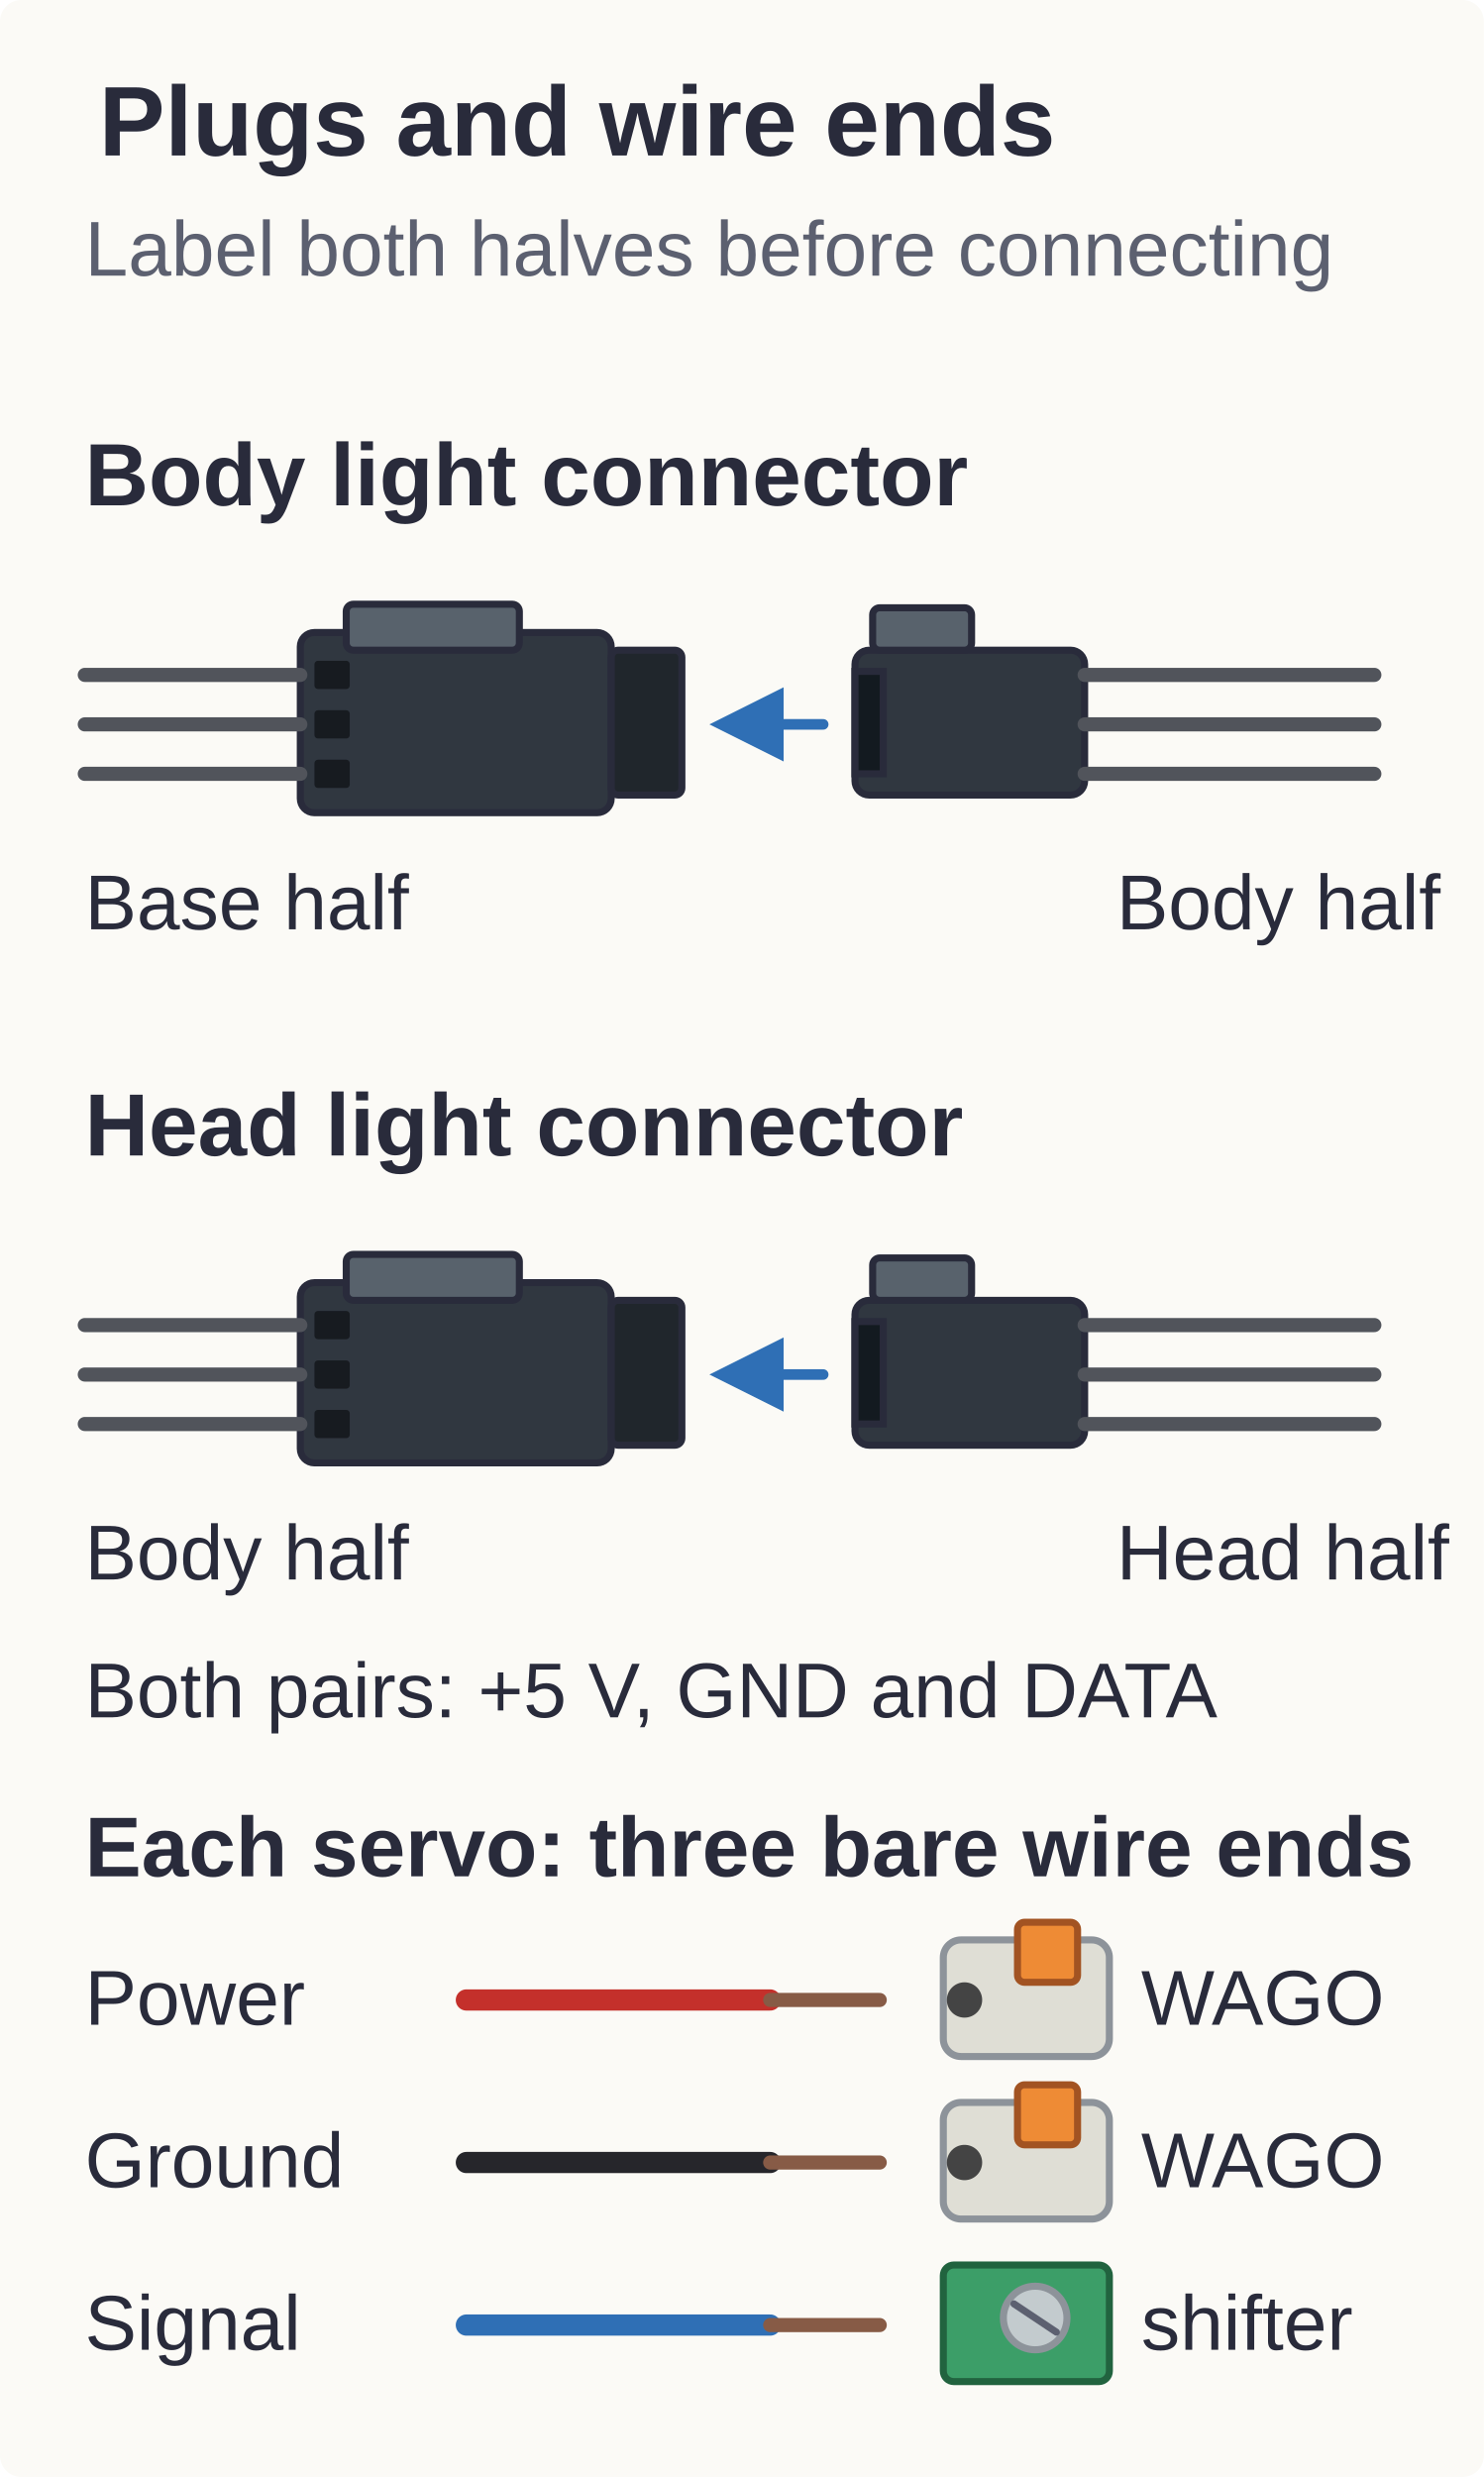
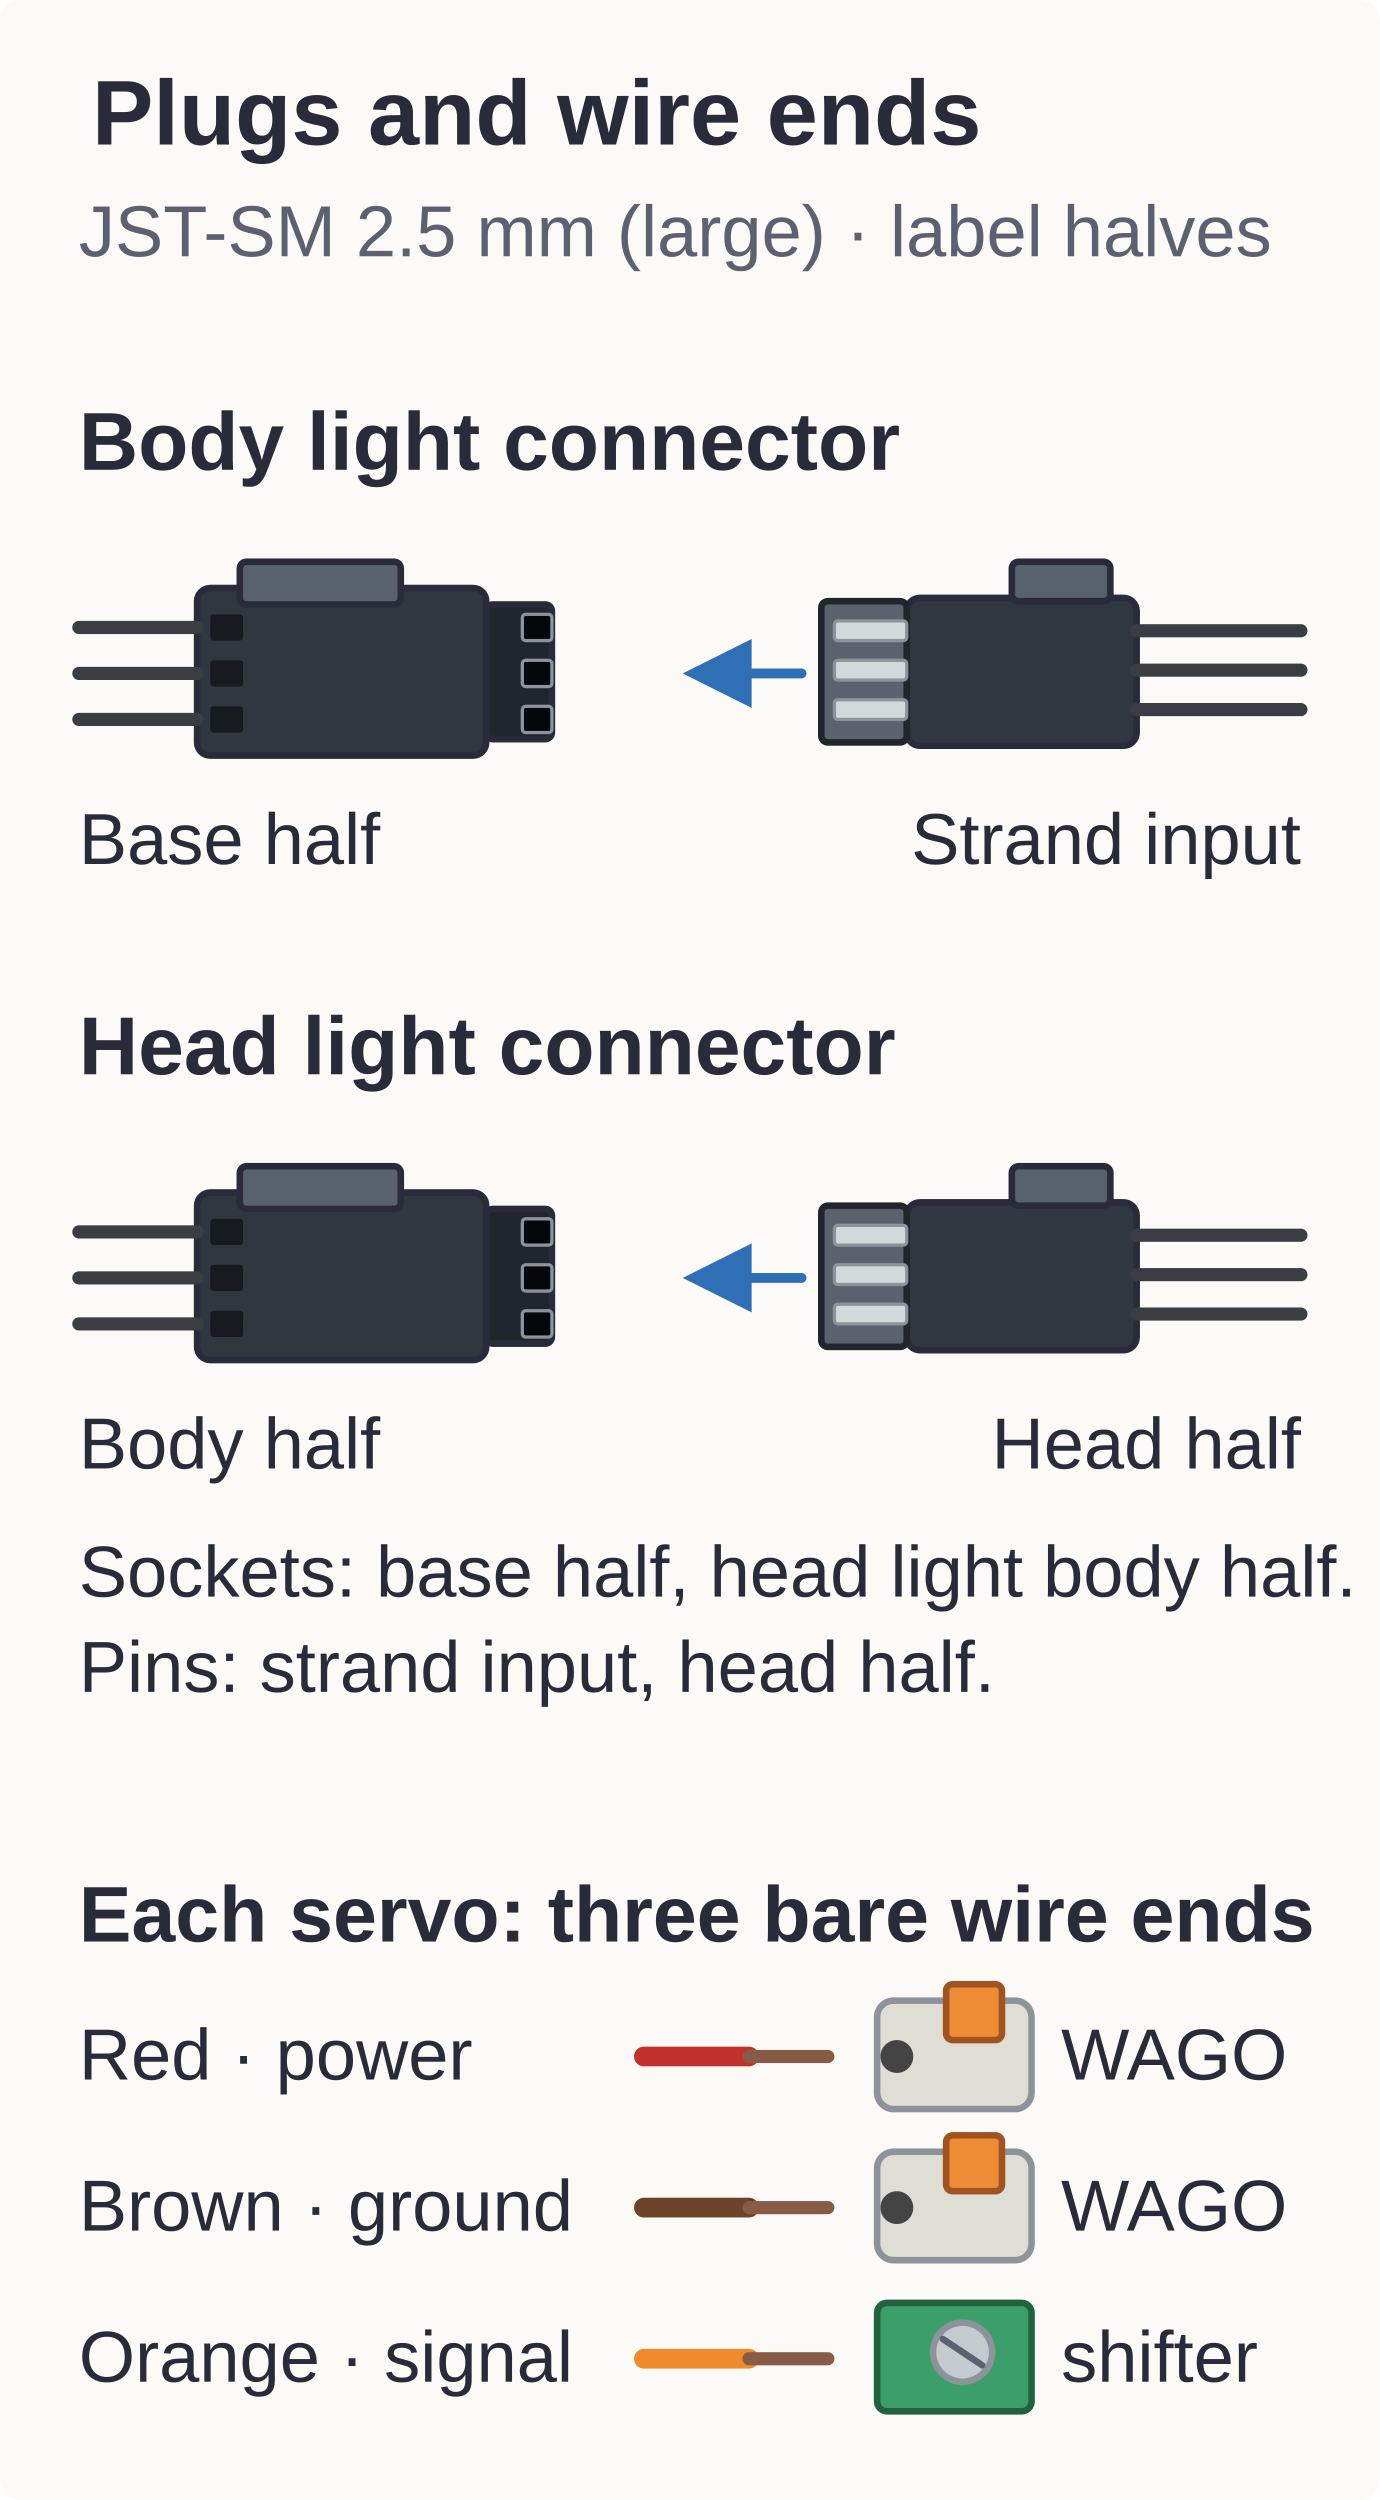
- <svg xmlns="http://www.w3.org/2000/svg" viewBox="0 0 420 701" width="420" height="701" role="img">
+ <svg xmlns="http://www.w3.org/2000/svg" viewBox="0 0 420 761" width="420" height="761" role="img">
  <defs>
    <marker id="arrow" viewBox="0 0 10 10" refX="8" refY="5" markerWidth="7" markerHeight="7" orient="auto-start-reverse">
      <path d="M0 0 L10 5 L0 10z" fill="#2f6fb5" />
    </marker>
  </defs>
-   <rect x="0" y="0" width="420" height="701" rx="6" fill="#fbfaf6" stroke="none" stroke-width="2" />
+   <rect x="0" y="0" width="420" height="761" rx="6" fill="#fbfaf6" stroke="none" stroke-width="2" />
  <text x="28" y="44" font-family="Arial,Helvetica,sans-serif" font-size="28" fill="#292b3b" font-weight="700" text-anchor="start">Plugs and wire ends</text>
-   <text x="24" y="78" font-family="Arial,Helvetica,sans-serif" font-size="22" fill="#5c6070" font-weight="400" text-anchor="start">Label both halves before connecting</text>
+   <text x="24" y="78" font-family="Arial,Helvetica,sans-serif" font-size="22" fill="#5c6070" font-weight="400" text-anchor="start">JST-SM 2.5 mm (large) · label halves</text>
  <text x="24" y="143" font-family="Arial,Helvetica,sans-serif" font-size="25" fill="#292b3b" font-weight="700" text-anchor="start">Body light connector</text>
-   <rect x="85" y="179" width="88" height="51" rx="4" fill="#303740" stroke="#292b3b" stroke-width="2" />
-   <rect x="98" y="171" width="49" height="13" rx="2" fill="#58626c" stroke="#292b3b" stroke-width="2" />
-   <rect x="173" y="184" width="20" height="41" rx="2" fill="#20262c" stroke="#292b3b" stroke-width="2" />
-   <rect x="89" y="187" width="10" height="8" rx="1" fill="#171b20" stroke="none" stroke-width="2" />
-   <rect x="89" y="201" width="10" height="8" rx="1" fill="#171b20" stroke="none" stroke-width="2" />
-   <rect x="89" y="215" width="10" height="8" rx="1" fill="#171b20" stroke="none" stroke-width="2" />
-   <rect x="242" y="184" width="65" height="41" rx="4" fill="#303740" stroke="#292b3b" stroke-width="2" />
-   <rect x="247" y="172" width="28" height="12" rx="2" fill="#58626c" stroke="#292b3b" stroke-width="2" />
-   <rect x="242" y="190" width="8" height="29" rx="0" fill="#131a20" stroke="#292b3b" stroke-width="2" />
-   <path d="M24 191 L85 191" fill="none" stroke="#51545b" stroke-width="4" stroke-linejoin="round" stroke-linecap="round" />
-   <path d="M307 191 L389 191" fill="none" stroke="#51545b" stroke-width="4" stroke-linejoin="round" stroke-linecap="round" />
-   <path d="M24 205 L85 205" fill="none" stroke="#51545b" stroke-width="4" stroke-linejoin="round" stroke-linecap="round" />
-   <path d="M307 205 L389 205" fill="none" stroke="#51545b" stroke-width="4" stroke-linejoin="round" stroke-linecap="round" />
-   <path d="M24 219 L85 219" fill="none" stroke="#51545b" stroke-width="4" stroke-linejoin="round" stroke-linecap="round" />
-   <path d="M307 219 L389 219" fill="none" stroke="#51545b" stroke-width="4" stroke-linejoin="round" stroke-linecap="round" />
-   <path d="M233 205 L205 205" fill="none" stroke="#2f6fb5" stroke-width="3" stroke-linejoin="round" stroke-linecap="round" marker-end="url(#arrow)" />
+   <rect x="60" y="179" width="88" height="51" rx="4" fill="#303740" stroke="#292b3b" stroke-width="2" />
+   <rect x="73" y="171" width="49" height="13" rx="2" fill="#58626c" stroke="#292b3b" stroke-width="2" />
+   <rect x="64" y="187" width="10" height="8" rx="1" fill="#171b20" stroke="none" stroke-width="2" />
+   <rect x="64" y="201" width="10" height="8" rx="1" fill="#171b20" stroke="none" stroke-width="2" />
+   <rect x="64" y="215" width="10" height="8" rx="1" fill="#171b20" stroke="none" stroke-width="2" />
+   <rect x="148" y="184" width="20" height="41" rx="2" fill="#20262c" stroke="#292b3b" stroke-width="2" />
+   <rect x="159" y="187" width="9" height="8" rx="1" fill="#05070a" stroke="#8d939a" stroke-width="1" />
+   <rect x="159" y="201" width="9" height="8" rx="1" fill="#05070a" stroke="#8d939a" stroke-width="1" />
+   <rect x="159" y="215" width="9" height="8" rx="1" fill="#05070a" stroke="#8d939a" stroke-width="1" />
+   <rect x="276" y="182" width="70" height="45" rx="4" fill="#303740" stroke="#292b3b" stroke-width="2" />
+   <rect x="308" y="171" width="30" height="12" rx="2" fill="#58626c" stroke="#292b3b" stroke-width="2" />
+   <rect x="250" y="183" width="26" height="43" rx="2" fill="#5a636d" stroke="#20262c" stroke-width="2" />
+   <rect x="254" y="189" width="22" height="6" rx="1" fill="#d3d8db" stroke="#8d939a" stroke-width="1" />
+   <rect x="254" y="201" width="22" height="6" rx="1" fill="#d3d8db" stroke="#8d939a" stroke-width="1" />
+   <rect x="254" y="213" width="22" height="6" rx="1" fill="#d3d8db" stroke="#8d939a" stroke-width="1" />
+   <path d="M24 191 L60 191" fill="none" stroke="#3a3d44" stroke-width="4" stroke-linejoin="round" stroke-linecap="round" />
+   <path d="M24 205 L60 205" fill="none" stroke="#3a3d44" stroke-width="4" stroke-linejoin="round" stroke-linecap="round" />
+   <path d="M24 219 L60 219" fill="none" stroke="#3a3d44" stroke-width="4" stroke-linejoin="round" stroke-linecap="round" />
+   <path d="M346 192 L396 192" fill="none" stroke="#3a3d44" stroke-width="4" stroke-linejoin="round" stroke-linecap="round" />
+   <path d="M346 204 L396 204" fill="none" stroke="#3a3d44" stroke-width="4" stroke-linejoin="round" stroke-linecap="round" />
+   <path d="M346 216 L396 216" fill="none" stroke="#3a3d44" stroke-width="4" stroke-linejoin="round" stroke-linecap="round" />
+   <path d="M244 205 L212 205" fill="none" stroke="#2f6fb5" stroke-width="3" stroke-linejoin="round" stroke-linecap="round" marker-end="url(#arrow)" />
  <text x="24" y="263" font-family="Arial,Helvetica,sans-serif" font-size="22" fill="#292b3b" font-weight="400" text-anchor="start">Base half</text>
-   <text x="316" y="263" font-family="Arial,Helvetica,sans-serif" font-size="22" fill="#292b3b" font-weight="400" text-anchor="start">Body half</text>
+   <text x="396" y="263" font-family="Arial,Helvetica,sans-serif" font-size="22" fill="#292b3b" font-weight="400" text-anchor="end">Strand input</text>
  <text x="24" y="327" font-family="Arial,Helvetica,sans-serif" font-size="25" fill="#292b3b" font-weight="700" text-anchor="start">Head light connector</text>
-   <rect x="85" y="363" width="88" height="51" rx="4" fill="#303740" stroke="#292b3b" stroke-width="2" />
-   <rect x="98" y="355" width="49" height="13" rx="2" fill="#58626c" stroke="#292b3b" stroke-width="2" />
-   <rect x="173" y="368" width="20" height="41" rx="2" fill="#20262c" stroke="#292b3b" stroke-width="2" />
-   <rect x="89" y="371" width="10" height="8" rx="1" fill="#171b20" stroke="none" stroke-width="2" />
-   <rect x="89" y="385" width="10" height="8" rx="1" fill="#171b20" stroke="none" stroke-width="2" />
-   <rect x="89" y="399" width="10" height="8" rx="1" fill="#171b20" stroke="none" stroke-width="2" />
-   <rect x="242" y="368" width="65" height="41" rx="4" fill="#303740" stroke="#292b3b" stroke-width="2" />
-   <rect x="247" y="356" width="28" height="12" rx="2" fill="#58626c" stroke="#292b3b" stroke-width="2" />
-   <rect x="242" y="374" width="8" height="29" rx="0" fill="#131a20" stroke="#292b3b" stroke-width="2" />
-   <path d="M24 375 L85 375" fill="none" stroke="#51545b" stroke-width="4" stroke-linejoin="round" stroke-linecap="round" />
-   <path d="M307 375 L389 375" fill="none" stroke="#51545b" stroke-width="4" stroke-linejoin="round" stroke-linecap="round" />
-   <path d="M24 389 L85 389" fill="none" stroke="#51545b" stroke-width="4" stroke-linejoin="round" stroke-linecap="round" />
-   <path d="M307 389 L389 389" fill="none" stroke="#51545b" stroke-width="4" stroke-linejoin="round" stroke-linecap="round" />
-   <path d="M24 403 L85 403" fill="none" stroke="#51545b" stroke-width="4" stroke-linejoin="round" stroke-linecap="round" />
-   <path d="M307 403 L389 403" fill="none" stroke="#51545b" stroke-width="4" stroke-linejoin="round" stroke-linecap="round" />
-   <path d="M233 389 L205 389" fill="none" stroke="#2f6fb5" stroke-width="3" stroke-linejoin="round" stroke-linecap="round" marker-end="url(#arrow)" />
+   <rect x="60" y="363" width="88" height="51" rx="4" fill="#303740" stroke="#292b3b" stroke-width="2" />
+   <rect x="73" y="355" width="49" height="13" rx="2" fill="#58626c" stroke="#292b3b" stroke-width="2" />
+   <rect x="64" y="371" width="10" height="8" rx="1" fill="#171b20" stroke="none" stroke-width="2" />
+   <rect x="64" y="385" width="10" height="8" rx="1" fill="#171b20" stroke="none" stroke-width="2" />
+   <rect x="64" y="399" width="10" height="8" rx="1" fill="#171b20" stroke="none" stroke-width="2" />
+   <rect x="148" y="368" width="20" height="41" rx="2" fill="#20262c" stroke="#292b3b" stroke-width="2" />
+   <rect x="159" y="371" width="9" height="8" rx="1" fill="#05070a" stroke="#8d939a" stroke-width="1" />
+   <rect x="159" y="385" width="9" height="8" rx="1" fill="#05070a" stroke="#8d939a" stroke-width="1" />
+   <rect x="159" y="399" width="9" height="8" rx="1" fill="#05070a" stroke="#8d939a" stroke-width="1" />
+   <rect x="276" y="366" width="70" height="45" rx="4" fill="#303740" stroke="#292b3b" stroke-width="2" />
+   <rect x="308" y="355" width="30" height="12" rx="2" fill="#58626c" stroke="#292b3b" stroke-width="2" />
+   <rect x="250" y="367" width="26" height="43" rx="2" fill="#5a636d" stroke="#20262c" stroke-width="2" />
+   <rect x="254" y="373" width="22" height="6" rx="1" fill="#d3d8db" stroke="#8d939a" stroke-width="1" />
+   <rect x="254" y="385" width="22" height="6" rx="1" fill="#d3d8db" stroke="#8d939a" stroke-width="1" />
+   <rect x="254" y="397" width="22" height="6" rx="1" fill="#d3d8db" stroke="#8d939a" stroke-width="1" />
+   <path d="M24 375 L60 375" fill="none" stroke="#3a3d44" stroke-width="4" stroke-linejoin="round" stroke-linecap="round" />
+   <path d="M24 389 L60 389" fill="none" stroke="#3a3d44" stroke-width="4" stroke-linejoin="round" stroke-linecap="round" />
+   <path d="M24 403 L60 403" fill="none" stroke="#3a3d44" stroke-width="4" stroke-linejoin="round" stroke-linecap="round" />
+   <path d="M346 376 L396 376" fill="none" stroke="#3a3d44" stroke-width="4" stroke-linejoin="round" stroke-linecap="round" />
+   <path d="M346 388 L396 388" fill="none" stroke="#3a3d44" stroke-width="4" stroke-linejoin="round" stroke-linecap="round" />
+   <path d="M346 400 L396 400" fill="none" stroke="#3a3d44" stroke-width="4" stroke-linejoin="round" stroke-linecap="round" />
+   <path d="M244 389 L212 389" fill="none" stroke="#2f6fb5" stroke-width="3" stroke-linejoin="round" stroke-linecap="round" marker-end="url(#arrow)" />
  <text x="24" y="447" font-family="Arial,Helvetica,sans-serif" font-size="22" fill="#292b3b" font-weight="400" text-anchor="start">Body half</text>
-   <text x="316" y="447" font-family="Arial,Helvetica,sans-serif" font-size="22" fill="#292b3b" font-weight="400" text-anchor="start">Head half</text>
-   <text x="24" y="486" font-family="Arial,Helvetica,sans-serif" font-size="22" fill="#292b3b" font-weight="400" text-anchor="start">Both pairs: +5 V, GND and DATA</text>
-   <text x="24" y="531" font-family="Arial,Helvetica,sans-serif" font-size="24" fill="#292b3b" font-weight="700" text-anchor="start">Each servo: three bare wire ends</text>
-   <text x="24" y="573" font-family="Arial,Helvetica,sans-serif" font-size="22" fill="#292b3b" font-weight="400" text-anchor="start">Power</text>
-   <path d="M132 566 L218 566" fill="none" stroke="#c4302b" stroke-width="6" stroke-linejoin="round" stroke-linecap="round" />
-   <path d="M218 566 L249 566" fill="none" stroke="#875b46" stroke-width="4" stroke-linejoin="round" stroke-linecap="round" />
-   <rect x="267" y="549" width="47" height="33" rx="5" fill="#dfded5" stroke="#8d939a" stroke-width="2" />
-   <rect x="288" y="544" width="17" height="17" rx="2" fill="#ee8b35" stroke="#a25322" stroke-width="2" />
-   <circle cx="273" cy="566" r="5" fill="#444" stroke="none" stroke-width="2" />
-   <text x="323" y="573" font-family="Arial,Helvetica,sans-serif" font-size="22" fill="#292b3b" font-weight="400" text-anchor="start">WAGO</text>
-   <text x="24" y="619" font-family="Arial,Helvetica,sans-serif" font-size="22" fill="#292b3b" font-weight="400" text-anchor="start">Ground</text>
-   <path d="M132 612 L218 612" fill="none" stroke="#26262b" stroke-width="6" stroke-linejoin="round" stroke-linecap="round" />
-   <path d="M218 612 L249 612" fill="none" stroke="#875b46" stroke-width="4" stroke-linejoin="round" stroke-linecap="round" />
-   <rect x="267" y="595" width="47" height="33" rx="5" fill="#dfded5" stroke="#8d939a" stroke-width="2" />
-   <rect x="288" y="590" width="17" height="17" rx="2" fill="#ee8b35" stroke="#a25322" stroke-width="2" />
-   <circle cx="273" cy="612" r="5" fill="#444" stroke="none" stroke-width="2" />
-   <text x="323" y="619" font-family="Arial,Helvetica,sans-serif" font-size="22" fill="#292b3b" font-weight="400" text-anchor="start">WAGO</text>
-   <text x="24" y="665" font-family="Arial,Helvetica,sans-serif" font-size="22" fill="#292b3b" font-weight="400" text-anchor="start">Signal</text>
-   <path d="M132 658 L218 658" fill="none" stroke="#2f6fb5" stroke-width="6" stroke-linejoin="round" stroke-linecap="round" />
-   <path d="M218 658 L249 658" fill="none" stroke="#875b46" stroke-width="4" stroke-linejoin="round" stroke-linecap="round" />
-   <rect x="267" y="641" width="47" height="33" rx="3" fill="#3c9e68" stroke="#21633f" stroke-width="2" />
-   <circle cx="293" cy="656" r="9" fill="#c3cbce" stroke="#8d939a" stroke-width="2" />
-   <path d="M287 652 L299 660" fill="none" stroke="#5c6070" stroke-width="2" stroke-linejoin="round" stroke-linecap="round" />
-   <text x="323" y="665" font-family="Arial,Helvetica,sans-serif" font-size="22" fill="#292b3b" font-weight="400" text-anchor="start">shifter</text>
+   <text x="396" y="447" font-family="Arial,Helvetica,sans-serif" font-size="22" fill="#292b3b" font-weight="400" text-anchor="end">Head half</text>
+   <text x="24" y="486" font-family="Arial,Helvetica,sans-serif" font-size="22" fill="#292b3b" font-weight="400" text-anchor="start">Sockets: base half, head light body half.</text>
+   <text x="24" y="515" font-family="Arial,Helvetica,sans-serif" font-size="22" fill="#292b3b" font-weight="400" text-anchor="start">Pins: strand input, head half.</text>
+   <text x="24" y="591" font-family="Arial,Helvetica,sans-serif" font-size="24" fill="#292b3b" font-weight="700" text-anchor="start">Each servo: three bare wire ends</text>
+   <text x="24" y="633" font-family="Arial,Helvetica,sans-serif" font-size="22" fill="#292b3b" font-weight="400" text-anchor="start">Red · power</text>
+   <path d="M196 626 L228 626" fill="none" stroke="#c4302b" stroke-width="6" stroke-linejoin="round" stroke-linecap="round" />
+   <path d="M228 626 L252 626" fill="none" stroke="#875b46" stroke-width="4" stroke-linejoin="round" stroke-linecap="round" />
+   <rect x="267" y="609" width="47" height="33" rx="5" fill="#dfded5" stroke="#8d939a" stroke-width="2" />
+   <rect x="288" y="604" width="17" height="17" rx="2" fill="#ee8b35" stroke="#a25322" stroke-width="2" />
+   <circle cx="273" cy="626" r="5" fill="#444" stroke="none" stroke-width="2" />
+   <text x="323" y="633" font-family="Arial,Helvetica,sans-serif" font-size="22" fill="#292b3b" font-weight="400" text-anchor="start">WAGO</text>
+   <text x="24" y="679" font-family="Arial,Helvetica,sans-serif" font-size="22" fill="#292b3b" font-weight="400" text-anchor="start">Brown · ground</text>
+   <path d="M196 672 L228 672" fill="none" stroke="#6b4329" stroke-width="6" stroke-linejoin="round" stroke-linecap="round" />
+   <path d="M228 672 L252 672" fill="none" stroke="#875b46" stroke-width="4" stroke-linejoin="round" stroke-linecap="round" />
+   <rect x="267" y="655" width="47" height="33" rx="5" fill="#dfded5" stroke="#8d939a" stroke-width="2" />
+   <rect x="288" y="650" width="17" height="17" rx="2" fill="#ee8b35" stroke="#a25322" stroke-width="2" />
+   <circle cx="273" cy="672" r="5" fill="#444" stroke="none" stroke-width="2" />
+   <text x="323" y="679" font-family="Arial,Helvetica,sans-serif" font-size="22" fill="#292b3b" font-weight="400" text-anchor="start">WAGO</text>
+   <text x="24" y="725" font-family="Arial,Helvetica,sans-serif" font-size="22" fill="#292b3b" font-weight="400" text-anchor="start">Orange · signal</text>
+   <path d="M196 718 L228 718" fill="none" stroke="#ee8a2c" stroke-width="6" stroke-linejoin="round" stroke-linecap="round" />
+   <path d="M228 718 L252 718" fill="none" stroke="#875b46" stroke-width="4" stroke-linejoin="round" stroke-linecap="round" />
+   <rect x="267" y="701" width="47" height="33" rx="3" fill="#3c9e68" stroke="#21633f" stroke-width="2" />
+   <circle cx="293" cy="716" r="9" fill="#c3cbce" stroke="#8d939a" stroke-width="2" />
+   <path d="M287 712 L299 720" fill="none" stroke="#5c6070" stroke-width="2" stroke-linejoin="round" stroke-linecap="round" />
+   <text x="323" y="725" font-family="Arial,Helvetica,sans-serif" font-size="22" fill="#292b3b" font-weight="400" text-anchor="start">shifter</text>
</svg>
